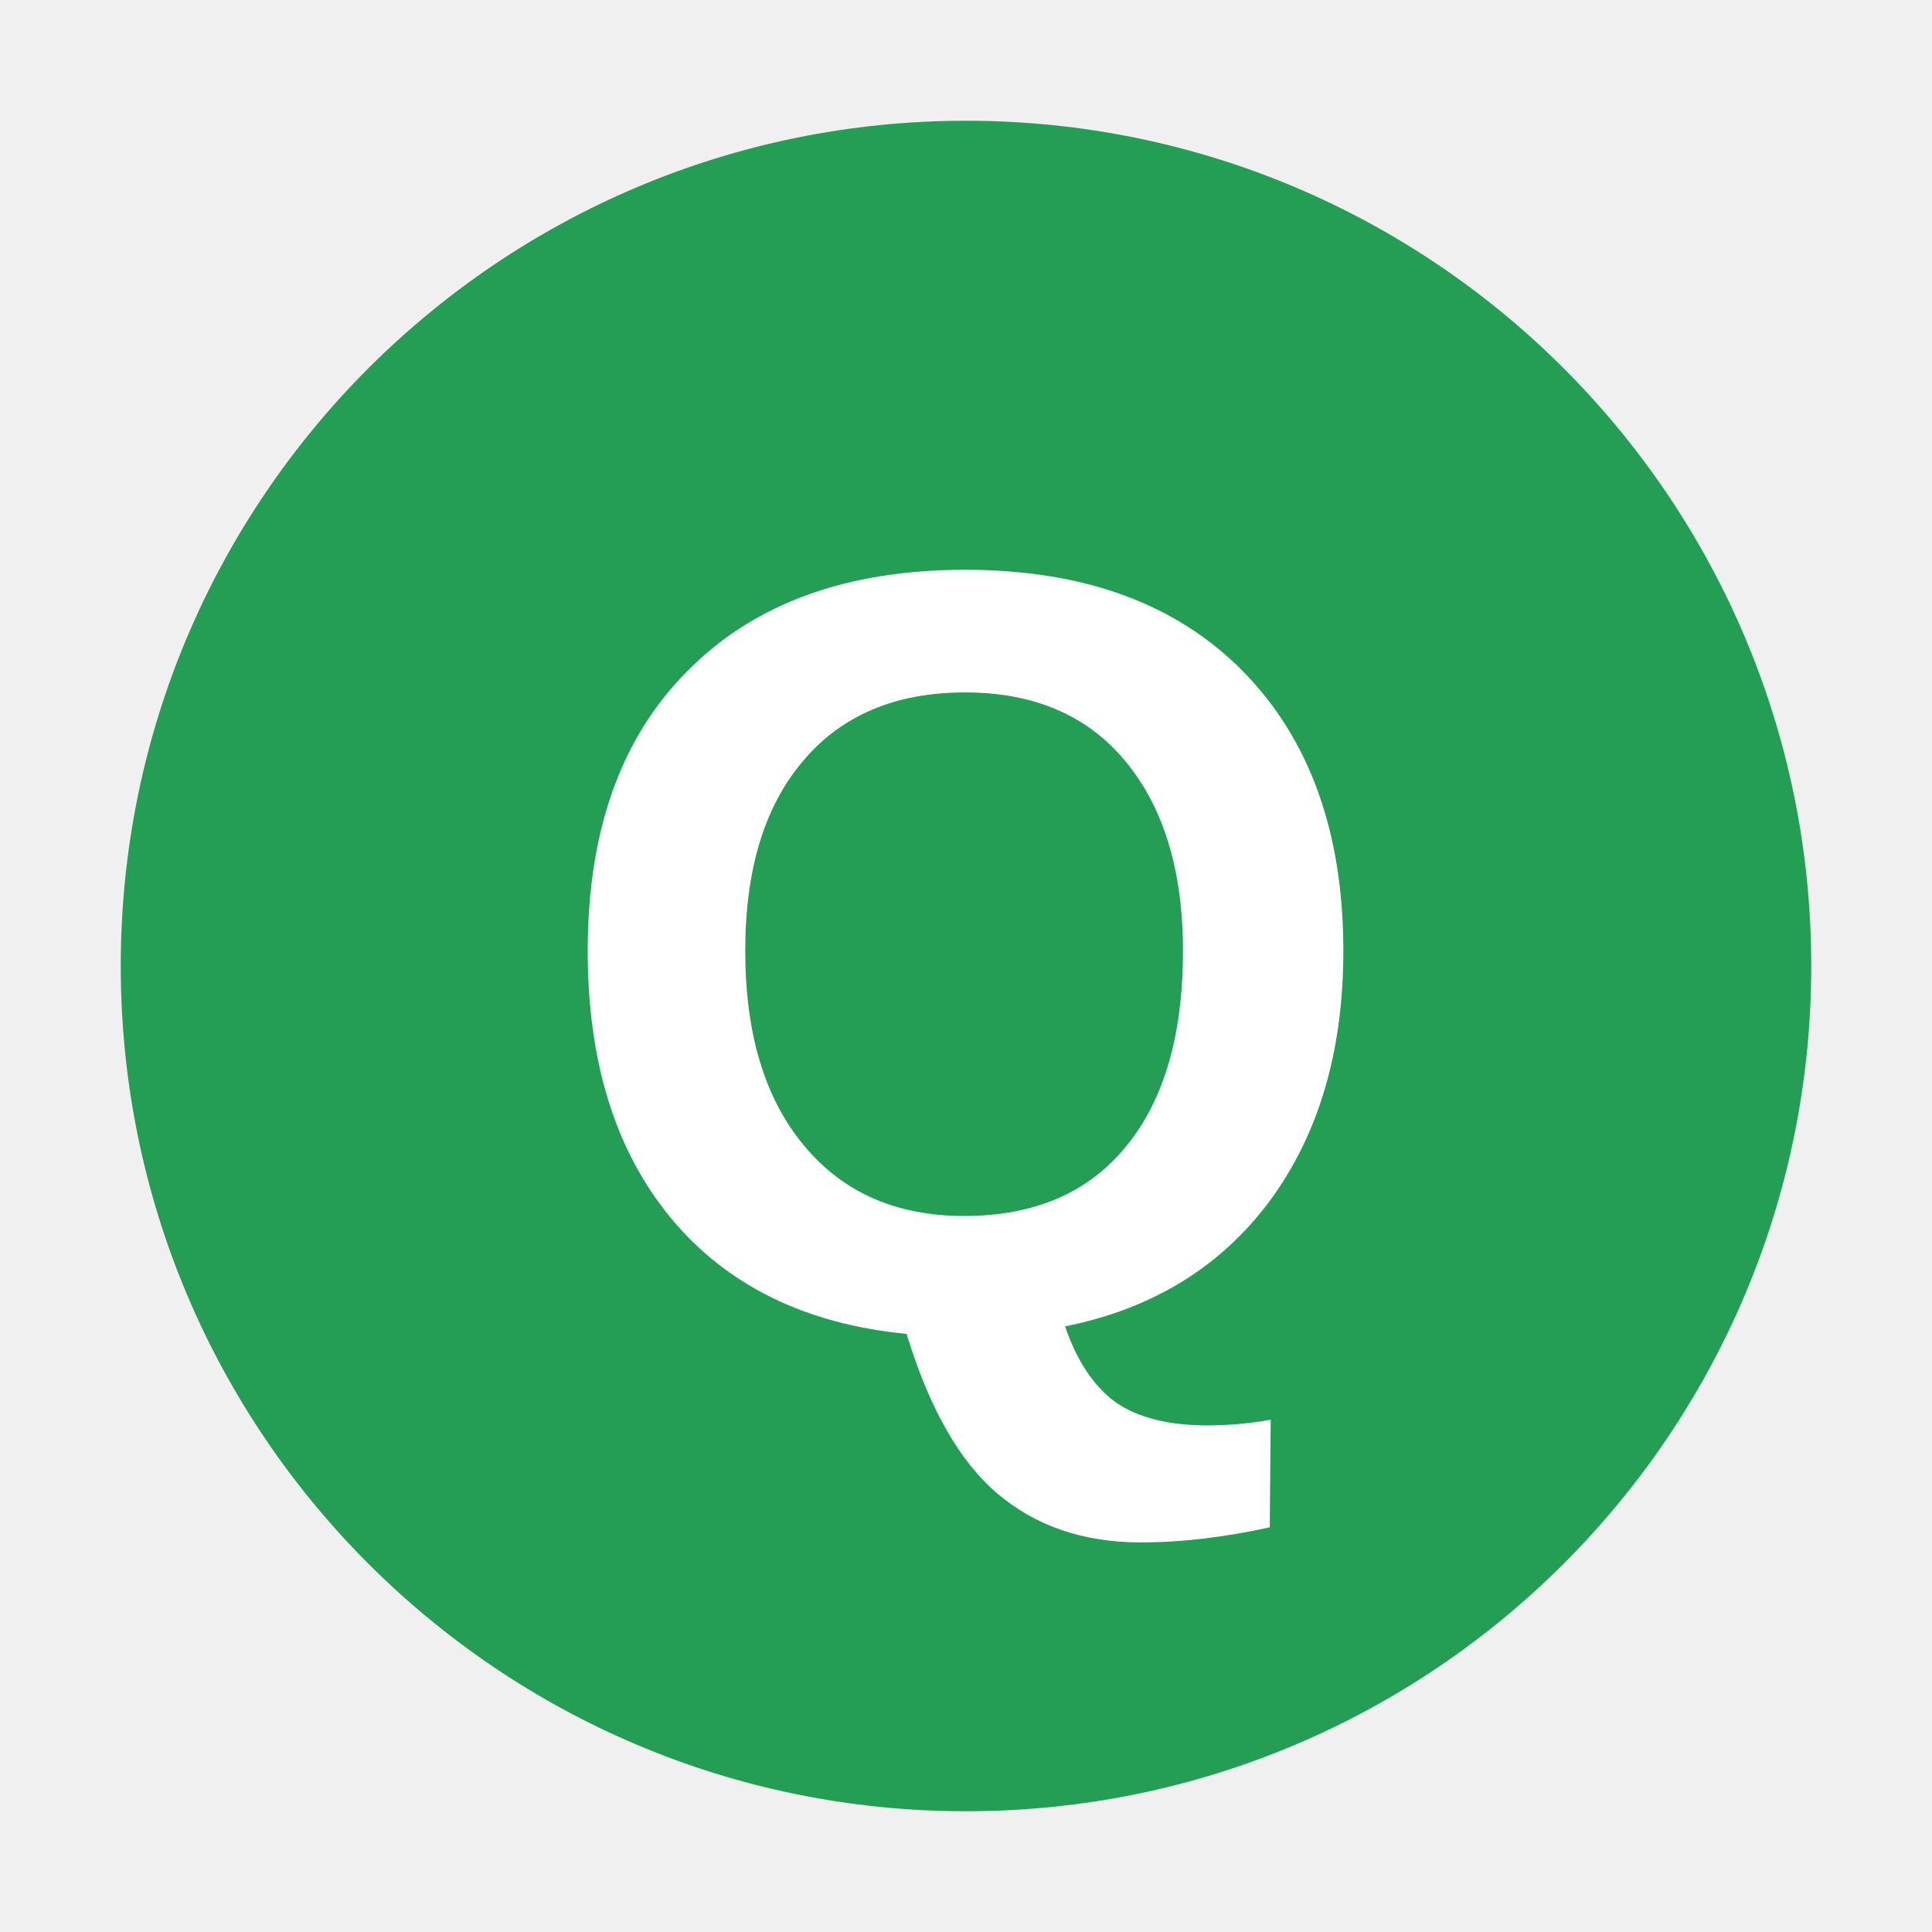
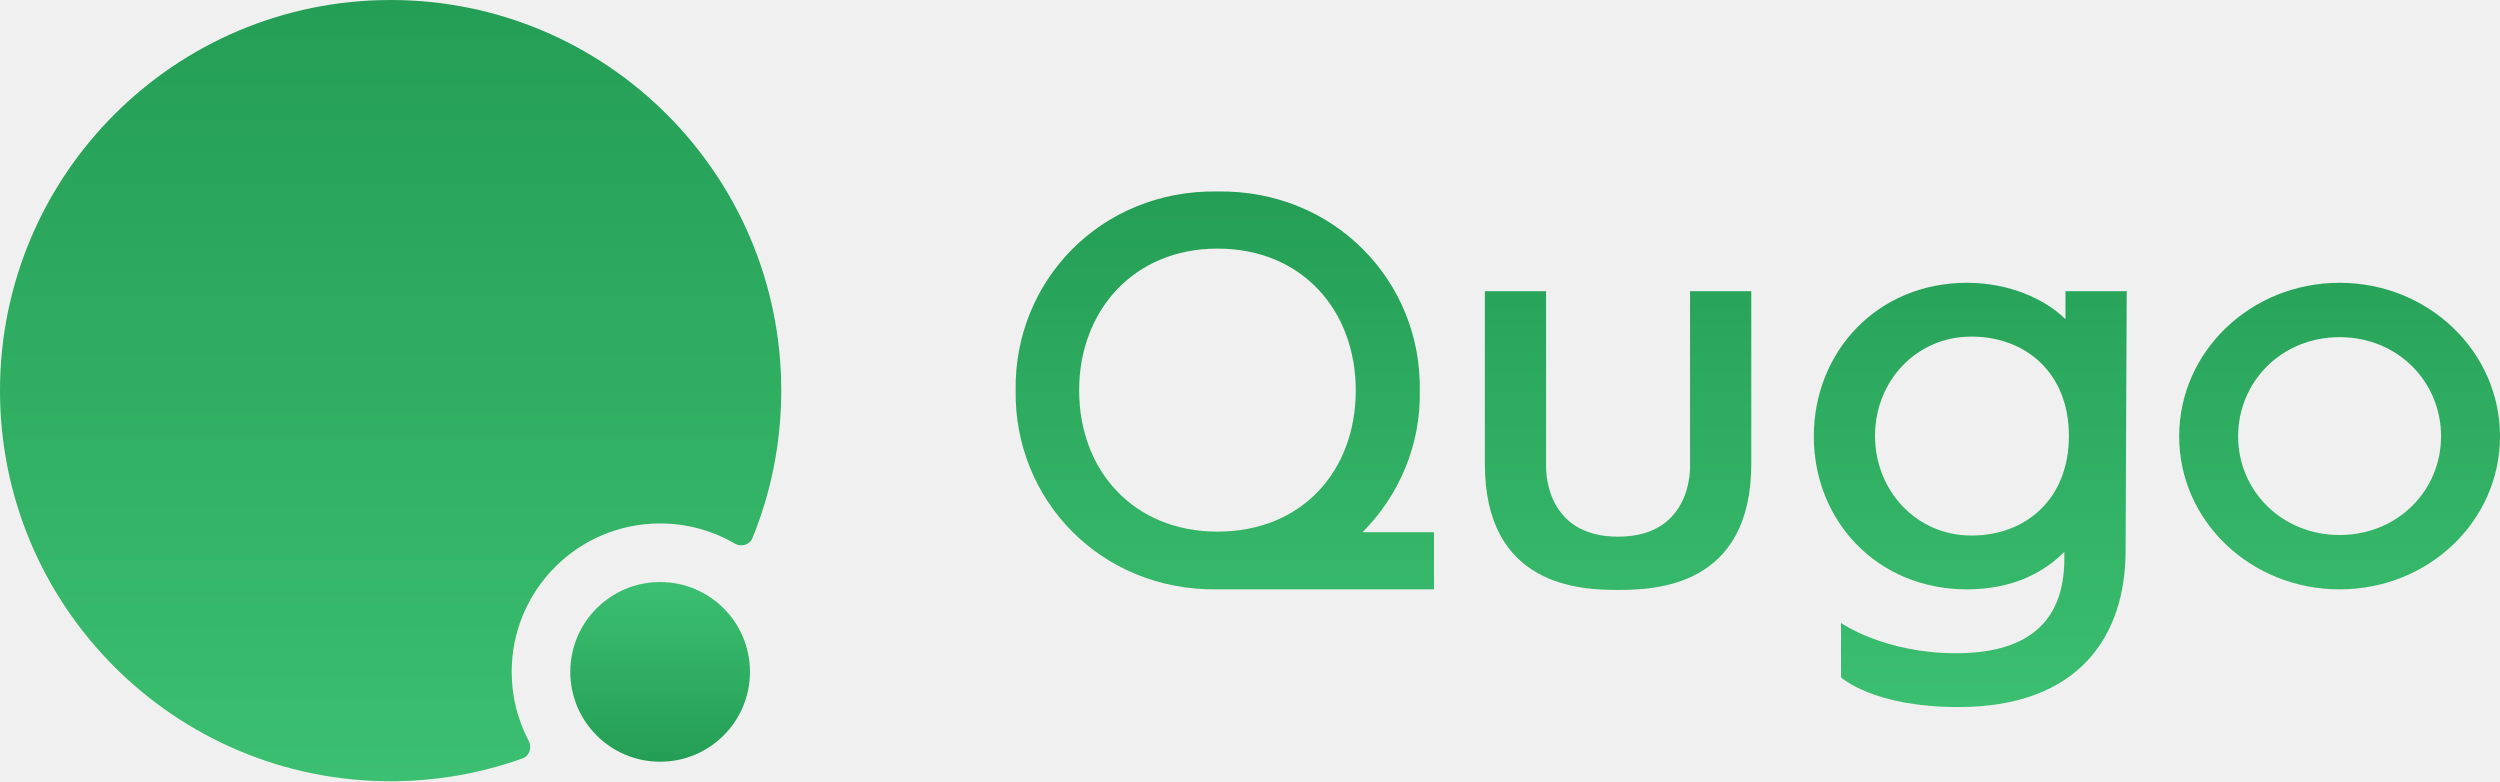
- <svg xmlns="http://www.w3.org/2000/svg" width="32" height="32" viewBox="0 0 32 32">
-   <circle cx="16" cy="16" r="14" fill="#249D55" />
-   <text x="16" y="22" text-anchor="middle" font-family="Arial, sans-serif" font-weight="bold" font-size="18" fill="white">Q</text>
+ <svg xmlns="http://www.w3.org/2000/svg" width="128" height="40" viewBox="0 0 128 40" fill="none">
+   <path d="M73.42 27.248V30.175H62.333C56.326 30.261 51.914 25.555 52.001 19.988C51.914 14.422 56.326 9.716 62.333 9.802C68.341 9.716 72.781 14.422 72.694 19.988C72.752 22.8 71.621 25.383 69.763 27.248H73.42ZM55.252 19.988C55.252 24.092 58.038 27.219 62.333 27.219C66.687 27.219 69.415 24.092 69.415 19.988C69.415 15.914 66.687 12.729 62.333 12.729C58.038 12.729 55.252 15.914 55.252 19.988Z" fill="url(#paint0)" />
+   <path d="M82.844 30.204C80.958 30.204 76.024 30.06 76.024 23.747V14.909H79.159V23.834C79.159 23.834 78.984 27.478 82.844 27.478C86.704 27.478 86.53 23.834 86.53 23.834V14.909H89.665V23.747C89.665 30.06 84.731 30.204 82.844 30.204Z" fill="url(#paint1)" />
+   <path d="M100.268 36.201C95.886 36.201 94.26 34.68 94.26 34.68V31.897C94.26 31.897 96.466 33.446 100.152 33.446C103.548 33.446 105.695 32.069 105.695 28.597V28.252C104.709 29.257 103.112 30.175 100.703 30.175C96.118 30.175 92.867 26.674 92.867 22.341C92.867 18.009 96.118 14.479 100.703 14.479C102.88 14.479 104.709 15.311 105.753 16.344V14.909H108.888L108.83 28.195C108.83 32.528 106.479 36.201 100.268 36.201ZM100.936 27.42C103.722 27.42 105.928 25.555 105.928 22.313C105.928 19.099 103.722 17.234 100.936 17.234C98.121 17.234 96.002 19.501 96.002 22.313C96.002 25.125 98.121 27.42 100.936 27.42Z" fill="url(#paint2)" />
+   <path d="M119.787 30.175C115.23 30.175 111.573 26.674 111.573 22.341C111.573 18.009 115.23 14.479 119.787 14.479C124.343 14.479 128 18.009 128 22.341C128 26.674 124.343 30.175 119.787 30.175ZM119.787 27.392C122.747 27.392 124.982 25.125 124.982 22.341C124.982 19.529 122.747 17.262 119.787 17.262C116.826 17.262 114.592 19.529 114.592 22.341C114.592 25.125 116.826 27.392 119.787 27.392Z" fill="url(#paint3)" />
+   <circle cx="33.798" cy="34.4" r="4.6" transform="rotate(180 33.7984 34.4)" fill="url(#paint4)" />
+   <path d="M20 0C31.046 0 40 8.954 40 20C40 22.674 39.475 25.225 38.523 27.556C38.38 27.907 37.946 28.021 37.618 27.83C36.496 27.176 35.192 26.8 33.799 26.8C29.602 26.8 26.198 30.203 26.198 34.4C26.198 35.677 26.514 36.88 27.071 37.936C27.247 38.271 27.114 38.7 26.758 38.828C24.647 39.586 22.372 40 20 40C8.954 40 0 31.046 0 20C0 8.954 8.954 0 20 0Z" fill="url(#paint5)" />
+   <defs>
+     <linearGradient id="paint0" x1="90" y1="9.801" x2="90" y2="36.201" gradientUnits="userSpaceOnUse">
+       <stop stop-color="#249E55" />
+       <stop offset="1" stop-color="#3BBF70" />
+     </linearGradient>
+     <linearGradient id="paint1" x1="90" y1="9.801" x2="90" y2="36.201" gradientUnits="userSpaceOnUse">
+       <stop stop-color="#249E55" />
+       <stop offset="1" stop-color="#3BBF70" />
+     </linearGradient>
+     <linearGradient id="paint2" x1="90" y1="9.801" x2="90" y2="36.201" gradientUnits="userSpaceOnUse">
+       <stop stop-color="#249E55" />
+       <stop offset="1" stop-color="#3BBF70" />
+     </linearGradient>
+     <linearGradient id="paint3" x1="90" y1="9.801" x2="90" y2="36.201" gradientUnits="userSpaceOnUse">
+       <stop stop-color="#249E55" />
+       <stop offset="1" stop-color="#3BBF70" />
+     </linearGradient>
+     <linearGradient id="paint4" x1="33.798" y1="29.8" x2="33.798" y2="39" gradientUnits="userSpaceOnUse">
+       <stop stop-color="#249E55" />
+       <stop offset="1" stop-color="#3BBF70" />
+     </linearGradient>
+     <linearGradient id="paint5" x1="20" y1="0" x2="20" y2="40" gradientUnits="userSpaceOnUse">
+       <stop stop-color="#249E55" />
+       <stop offset="1" stop-color="#3BBF70" />
+     </linearGradient>
+   </defs>
</svg>
